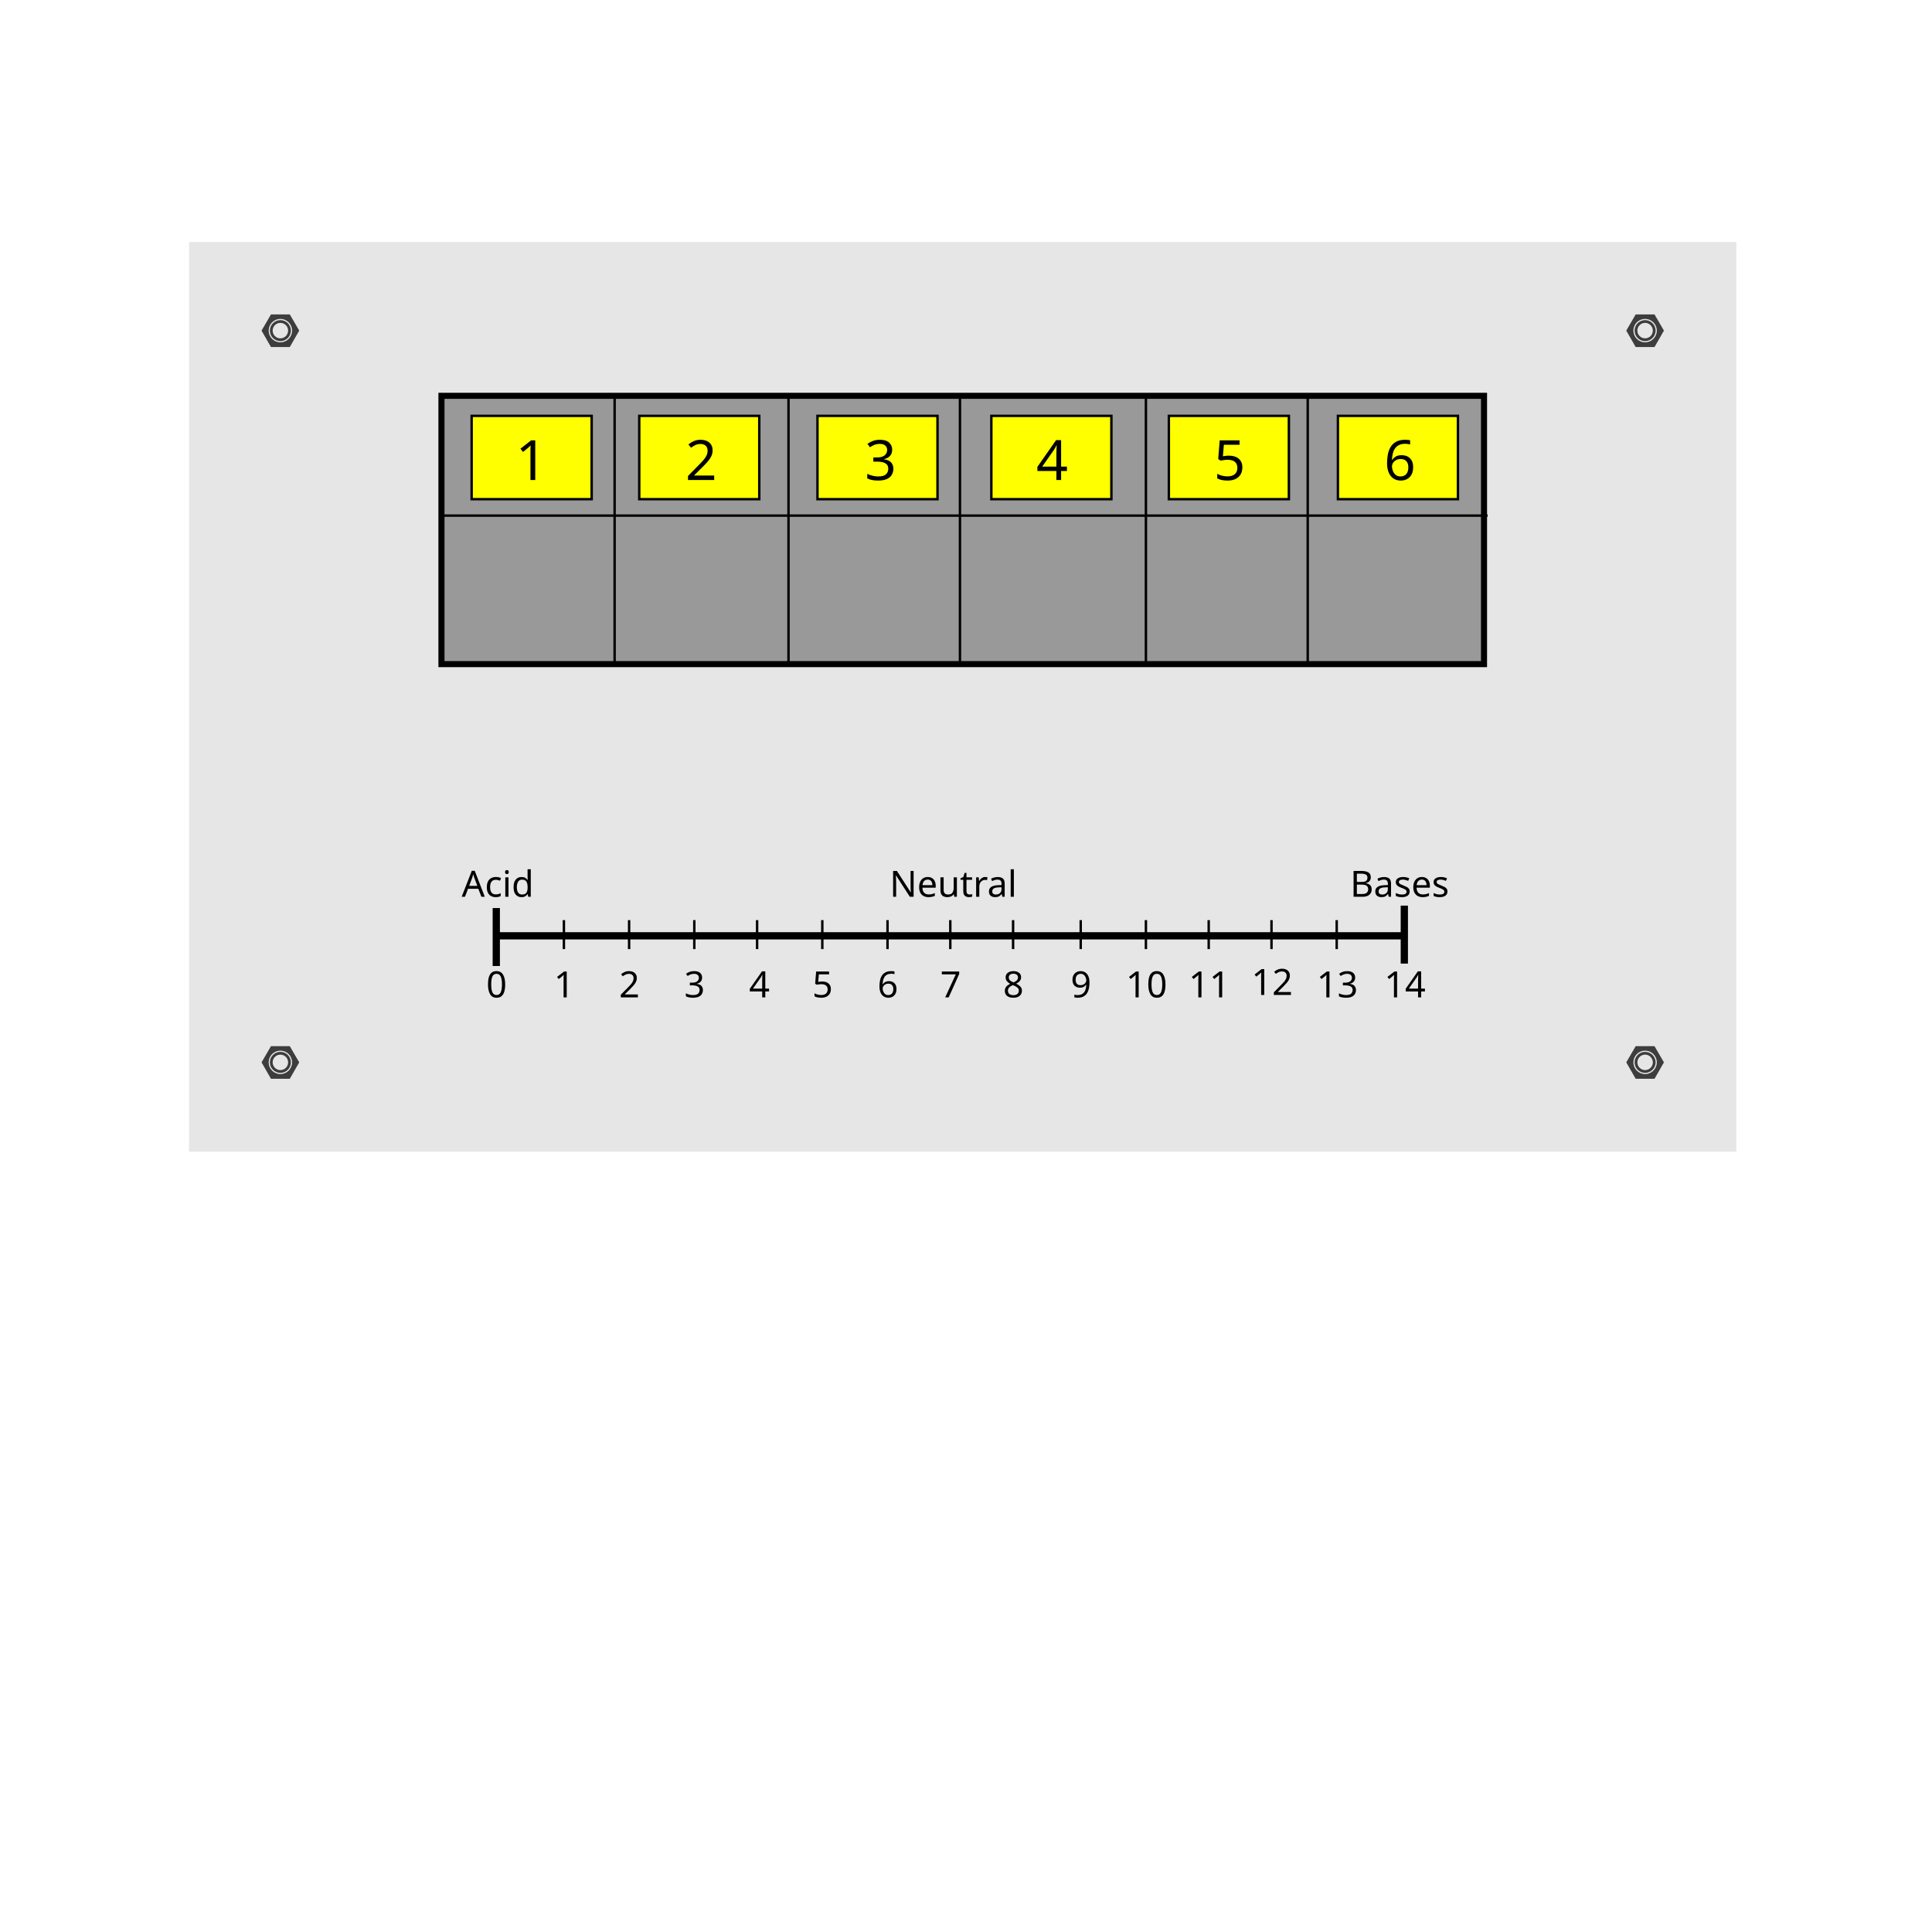
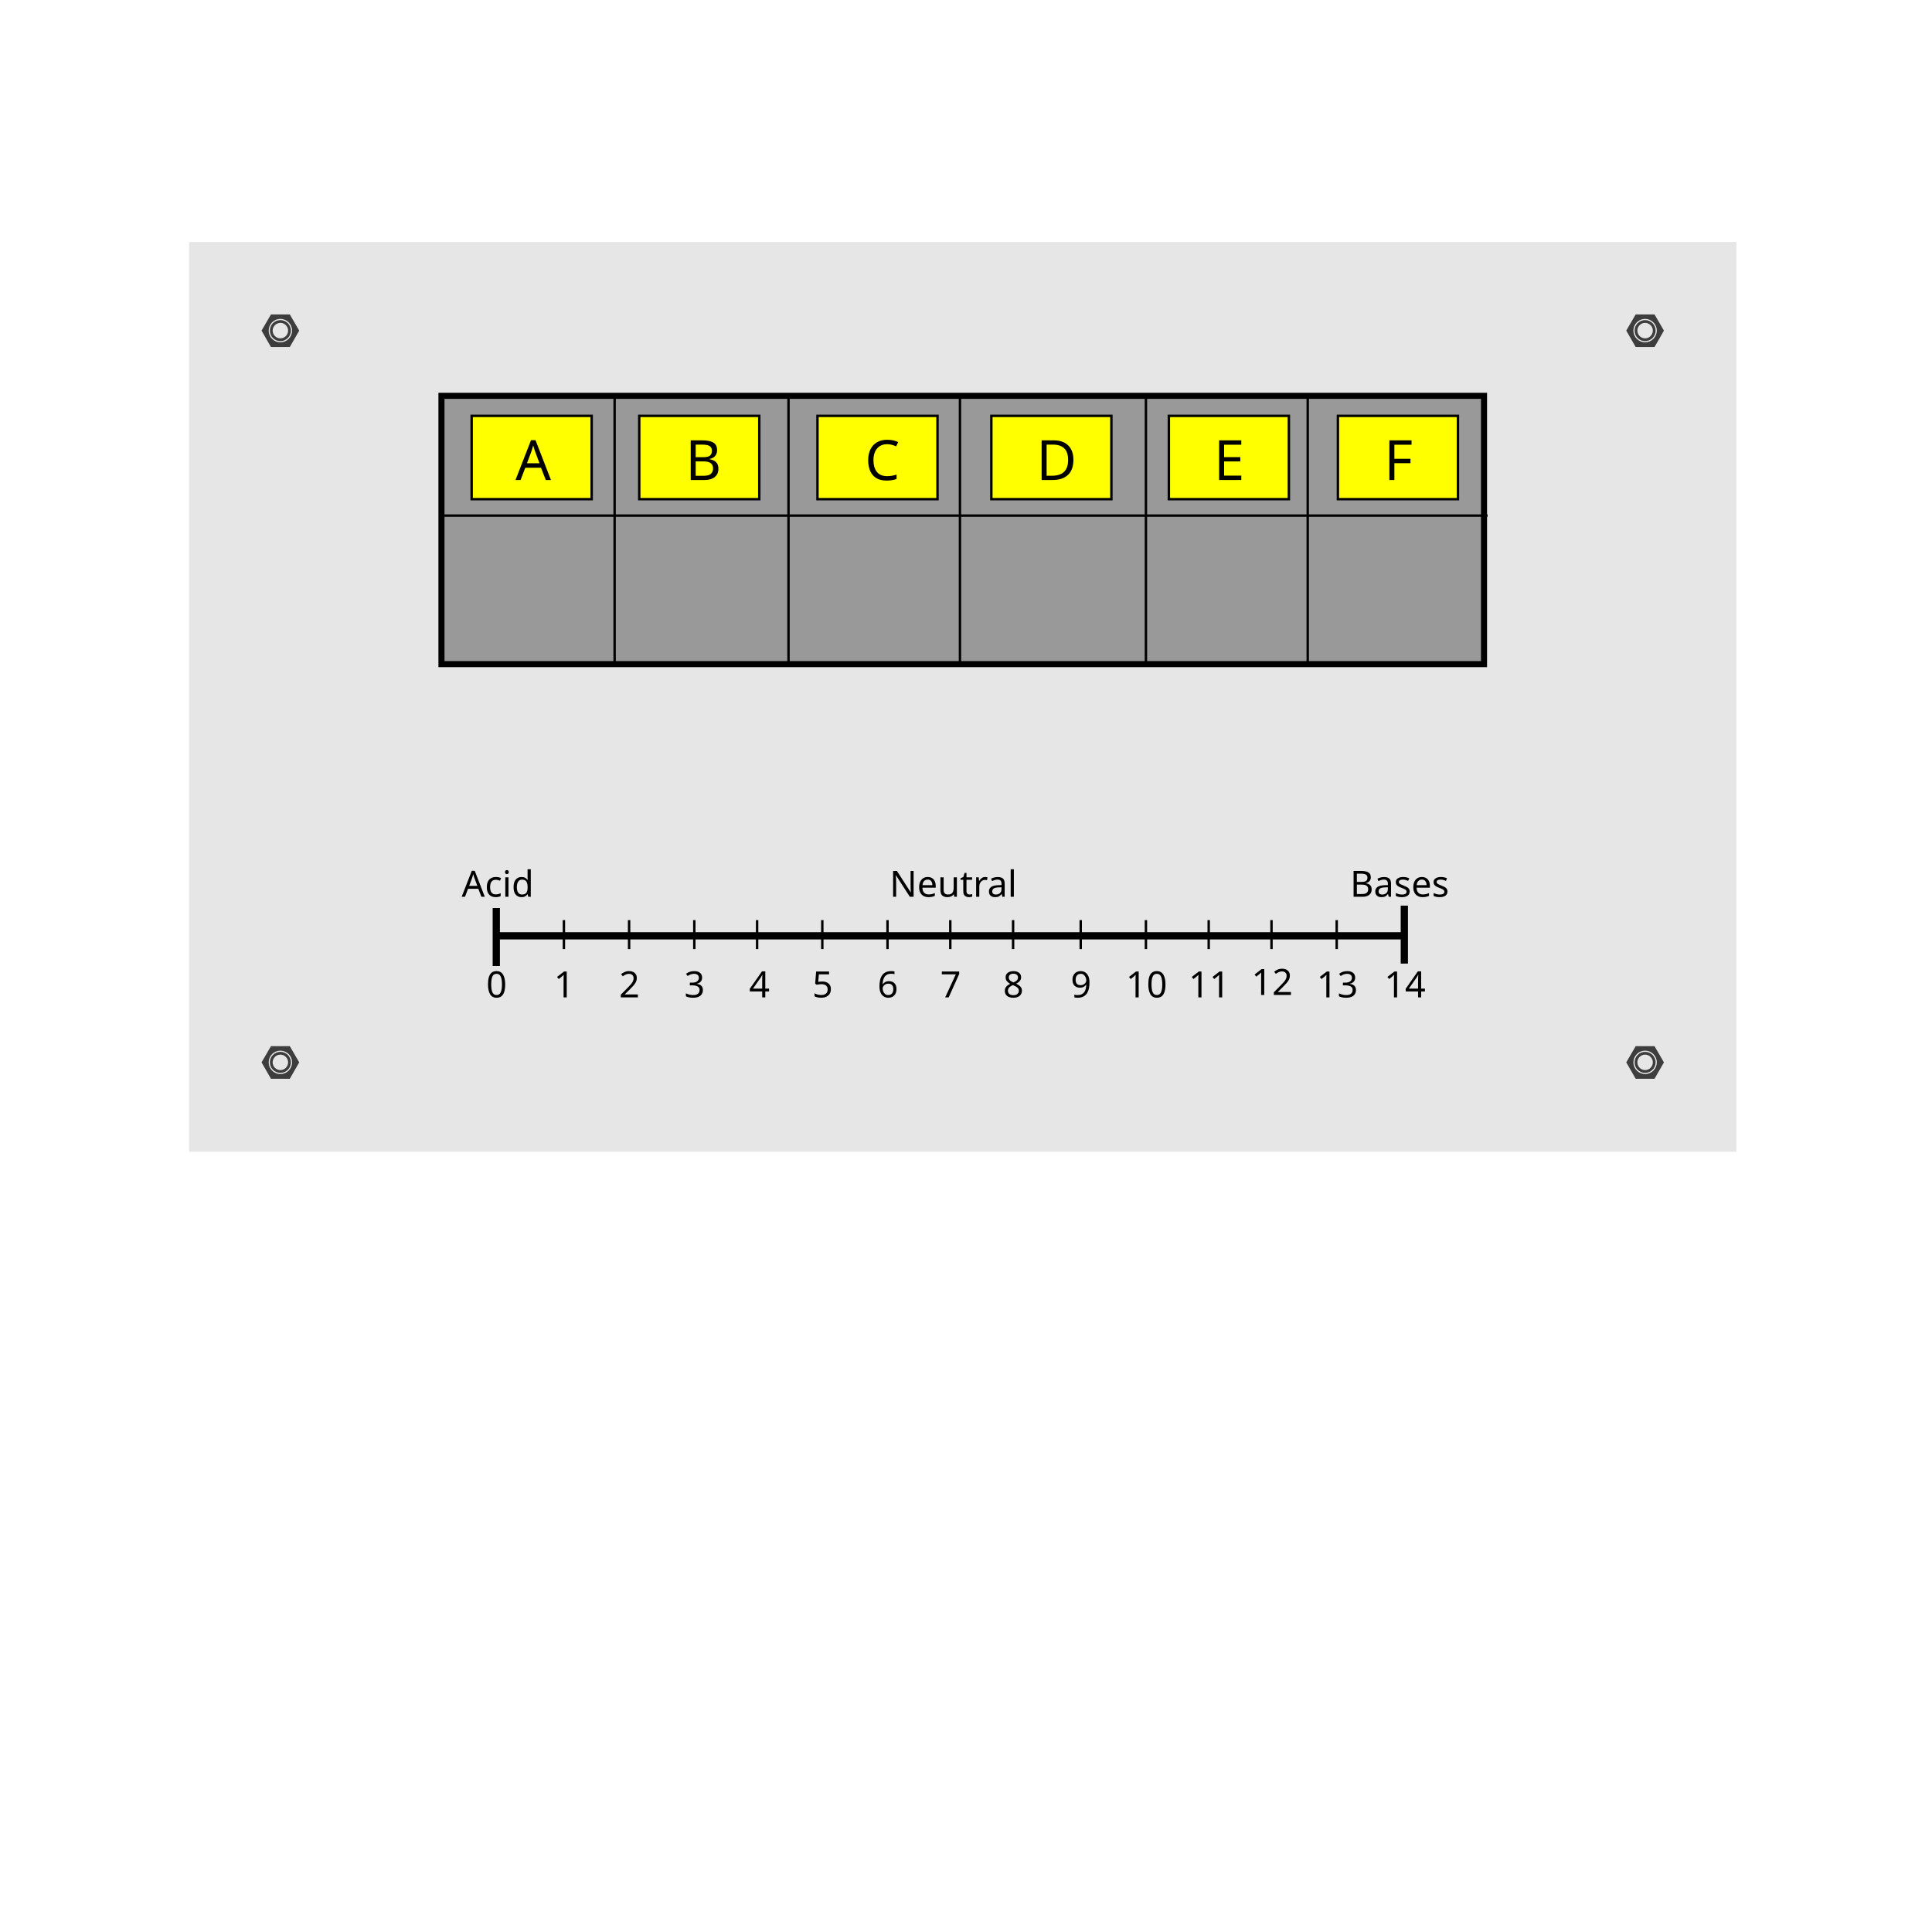
<svg xmlns="http://www.w3.org/2000/svg" version="1.1" id="Layer_1" x="0px" y="0px" viewBox="0 0 800 800" style="enable-background:new 0 0 800 800;" xml:space="preserve">
  <style type="text/css">
	.st0{fill:#E6E6E6;}
	.st1{fill:#999999;stroke:#000000;stroke-width:2.515;stroke-miterlimit:10;}
	.st2{fill:none;stroke:#000000;stroke-miterlimit:10;}
	.st3{fill:#FFFF00;stroke:#000000;stroke-miterlimit:10;}
	.st4{fill:none;stroke:#000000;stroke-width:3;stroke-miterlimit:10;}
	.st5{font-family:'MyriadPro-Bold';}
	.st6{font-size:23px;}
	.st7{fill:none;}
	.st8{font-size:15px;}
	.st9{fill:#3D3D3D;}
	.st10{fill:none;stroke:#E6E6E6;stroke-width:0.5;stroke-miterlimit:10;}
</style>
  <rect id="XMLID_31_" x="78.3" y="100.2" class="st0" width="640.7" height="376.7" />
  <rect id="XMLID_2_" x="182.8" y="163.9" class="st1" width="431.7" height="111.1" />
  <line id="XMLID_3_" class="st2" x1="183" y1="213.5" x2="616" y2="213.5" />
  <rect id="XMLID_4_" x="195.3" y="172.2" class="st3" width="49.7" height="34.5" />
  <rect id="XMLID_17_" x="264.7" y="172.2" class="st3" width="49.7" height="34.5" />
  <rect id="XMLID_18_" x="338.5" y="172.2" class="st3" width="49.7" height="34.5" />
  <rect id="XMLID_19_" x="410.5" y="172.2" class="st3" width="49.7" height="34.5" />
  <rect id="XMLID_20_" x="484" y="172.2" class="st3" width="49.7" height="34.5" />
  <rect id="XMLID_21_" x="554" y="172.2" class="st3" width="49.7" height="34.5" />
  <line id="XMLID_16_" class="st2" x1="254.5" y1="164" x2="254.5" y2="274.9" />
  <line id="XMLID_24_" class="st2" x1="326.5" y1="164" x2="326.5" y2="274.9" />
  <line id="XMLID_25_" class="st2" x1="397.5" y1="164" x2="397.5" y2="274.9" />
  <line id="XMLID_26_" class="st2" x1="474.5" y1="164" x2="474.5" y2="274.9" />
  <line id="XMLID_27_" class="st2" x1="541.5" y1="164" x2="541.5" y2="274.9" />
  <line id="XMLID_28_" class="st2" x1="614.5" y1="164" x2="614.5" y2="274.9" />
  <line id="XMLID_22_" class="st4" x1="206" y1="387.5" x2="581" y2="387.5" />
  <line id="XMLID_33_" class="st4" x1="205.5" y1="376" x2="205.5" y2="400" />
  <line id="XMLID_35_" class="st4" x1="581.5" y1="375" x2="581.5" y2="399" />
  <line id="XMLID_1_" class="st2" x1="233.5" y1="381" x2="233.5" y2="393" />
  <line id="XMLID_36_" class="st2" x1="260.5" y1="381" x2="260.5" y2="393" />
  <line id="XMLID_37_" class="st2" x1="287.5" y1="381" x2="287.5" y2="393" />
  <line id="XMLID_38_" class="st2" x1="313.5" y1="381" x2="313.5" y2="393" />
  <line id="XMLID_42_" class="st2" x1="340.5" y1="381" x2="340.5" y2="393" />
  <line id="XMLID_43_" class="st2" x1="367.5" y1="381" x2="367.5" y2="393" />
  <line id="XMLID_44_" class="st2" x1="393.5" y1="381" x2="393.5" y2="393" />
  <line id="XMLID_45_" class="st2" x1="419.5" y1="381" x2="419.5" y2="393" />
  <line id="XMLID_46_" class="st2" x1="447.5" y1="381" x2="447.5" y2="393" />
  <line id="XMLID_47_" class="st2" x1="474.5" y1="381" x2="474.5" y2="393" />
  <line id="XMLID_48_" class="st2" x1="500.5" y1="381" x2="500.5" y2="393" />
  <line id="XMLID_49_" class="st2" x1="526.5" y1="381" x2="526.5" y2="393" />
  <line id="XMLID_50_" class="st2" x1="553.5" y1="381" x2="553.5" y2="393" />
  <g id="Layer_2">
-     <text id="XMLID_40_" transform="matrix(1 0 0 1 213.4637 198.7583)" class="st5 st6">1</text>
-     <text id="XMLID_39_" transform="matrix(1 0 0 1 283.7756 198.7581)" class="st5 st6">2</text>
-     <text id="XMLID_32_" transform="matrix(1 0 0 1 429.085 198.758)" class="st5 st6">4</text>
-     <text id="XMLID_30_" transform="matrix(1 0 0 1 358.085 198.7582)" class="st5 st6">3</text>
-     <text id="XMLID_29_" transform="matrix(1 0 0 1 502.585 198.7583)" class="st5 st6">5</text>
-     <text id="XMLID_23_" transform="matrix(1 0 0 1 573.085 198.7583)" class="st5 st6">6</text>
+     <text id="XMLID_40_" transform="matrix(1 0 0 1 213.4637 198.7583)" class="st5 st6">A</text>
+     <text id="XMLID_39_" transform="matrix(1 0 0 1 283.7756 198.7581)" class="st5 st6">B</text>
+     <text id="XMLID_32_" transform="matrix(1 0 0 1 429.085 198.758)" class="st5 st6">D</text>
+     <text id="XMLID_30_" transform="matrix(1 0 0 1 358.085 198.7582)" class="st5 st6">C</text>
+     <text id="XMLID_29_" transform="matrix(1 0 0 1 502.585 198.7583)" class="st5 st6">E</text>
+     <text id="XMLID_23_" transform="matrix(1 0 0 1 573.085 198.7583)" class="st5 st6">F</text>
    <rect id="XMLID_34_" x="198.3" y="402.3" class="st7" width="14.3" height="11.7" />
    <text id="XMLID_51_" transform="matrix(1 0 0 1 201.3377 412.9824)" class="st5 st8">0</text>
    <rect id="XMLID_54_" x="226.3" y="402.3" class="st7" width="14.3" height="11.7" />
    <text id="XMLID_53_" transform="matrix(1 0 0 1 229.3377 412.9824)" class="st5 st8">1</text>
    <rect id="XMLID_56_" x="253.3" y="402.3" class="st7" width="14.3" height="11.7" />
    <text id="XMLID_55_" transform="matrix(1 0 0 1 256.3377 412.9824)" class="st5 st8">2</text>
    <rect id="XMLID_58_" x="280.3" y="402.3" class="st7" width="14.3" height="11.7" />
    <text id="XMLID_57_" transform="matrix(1 0 0 1 283.3377 412.9824)" class="st5 st8">3</text>
    <rect id="XMLID_60_" x="307.2" y="402.3" class="st7" width="14.3" height="11.7" />
    <text id="XMLID_59_" transform="matrix(1 0 0 1 310.1711 412.9824)" class="st5 st8">4</text>
    <rect id="XMLID_62_" x="333.3" y="402.3" class="st7" width="14.3" height="11.7" />
    <text id="XMLID_61_" transform="matrix(1 0 0 1 336.3377 412.9824)" class="st5 st8">5</text>
    <rect id="XMLID_64_" x="360.3" y="402.3" class="st7" width="14.3" height="11.7" />
    <text id="XMLID_63_" transform="matrix(1 0 0 1 363.3377 412.9824)" class="st5 st8">6</text>
    <rect id="XMLID_66_" x="386.3" y="402.3" class="st7" width="14.3" height="11.7" />
    <text id="XMLID_65_" transform="matrix(1 0 0 1 389.3377 412.9824)" class="st5 st8">7</text>
    <rect id="XMLID_68_" x="412.3" y="402.3" class="st7" width="14.3" height="11.7" />
    <text id="XMLID_67_" transform="matrix(1 0 0 1 415.3377 412.9824)" class="st5 st8">8</text>
    <rect id="XMLID_70_" x="440.3" y="402.3" class="st7" width="14.3" height="11.7" />
    <text id="XMLID_69_" transform="matrix(1 0 0 1 443.3377 412.9824)" class="st5 st8">9</text>
    <rect id="XMLID_72_" x="464.7" y="402.3" class="st7" width="19.7" height="11.7" />
    <text id="XMLID_71_" transform="matrix(1 0 0 1 466.175 412.9824)" class="st5 st8">10</text>
    <rect id="XMLID_74_" x="491.7" y="402.3" class="st7" width="17.7" height="11.7" />
    <text id="XMLID_73_" transform="matrix(1 0 0 1 492.175 412.9824)" class="st5 st8">11</text>
    <rect id="XMLID_76_" x="517.2" y="401.3" class="st7" width="18.7" height="13.7" />
    <text id="XMLID_75_" transform="matrix(1 0 0 1 518.175 411.9824)" class="st5 st8">12</text>
    <rect id="XMLID_78_" x="544.9" y="402.3" class="st7" width="17.2" height="11.7" />
    <text id="XMLID_77_" transform="matrix(1 0 0 1 545.1753 412.9824)" class="st5 st8">13</text>
    <rect id="XMLID_80_" x="571.8" y="402.3" class="st7" width="19.3" height="11.7" />
    <text id="XMLID_79_" transform="matrix(1 0 0 1 573.1752 412.9824)" class="st5 st8">14</text>
    <text id="XMLID_52_" transform="matrix(1 0 0 1 368.3677 371.3345)" class="st5 st8">Neutral</text>
    <text id="XMLID_81_" transform="matrix(1 0 0 1 191.1729 371.3345)" class="st5 st8">Acid</text>
    <text id="XMLID_82_" transform="matrix(1 0 0 1 559.04 371.3345)" class="st5 st8">Bases</text>
  </g>
  <g>
    <polygon class="st9" points="120,130.2 112.2,130.2 108.3,136.9 112.2,143.7 120,143.7 123.9,136.9  " />
    <circle class="st10" cx="116.1" cy="136.9" r="4.6" />
    <circle class="st0" cx="116.1" cy="136.9" r="3.2" />
  </g>
  <g>
    <polygon class="st9" points="685.1,130.2 677.3,130.2 673.4,136.9 677.3,143.7 685.1,143.7 689,136.9  " />
    <circle class="st10" cx="681.2" cy="136.9" r="4.6" />
    <circle class="st0" cx="681.2" cy="136.9" r="3.2" />
  </g>
  <g>
    <polygon class="st9" points="120,433.2 112.2,433.2 108.3,439.9 112.2,446.7 120,446.7 123.9,439.9  " />
    <circle class="st10" cx="116.1" cy="439.9" r="4.6" />
    <circle class="st0" cx="116.1" cy="439.9" r="3.2" />
  </g>
  <g>
    <polygon class="st9" points="685.1,433.2 677.3,433.2 673.4,439.9 677.3,446.7 685.1,446.7 689,439.9  " />
    <circle class="st10" cx="681.2" cy="439.9" r="4.6" />
    <circle class="st0" cx="681.2" cy="439.9" r="3.2" />
  </g>
</svg>
